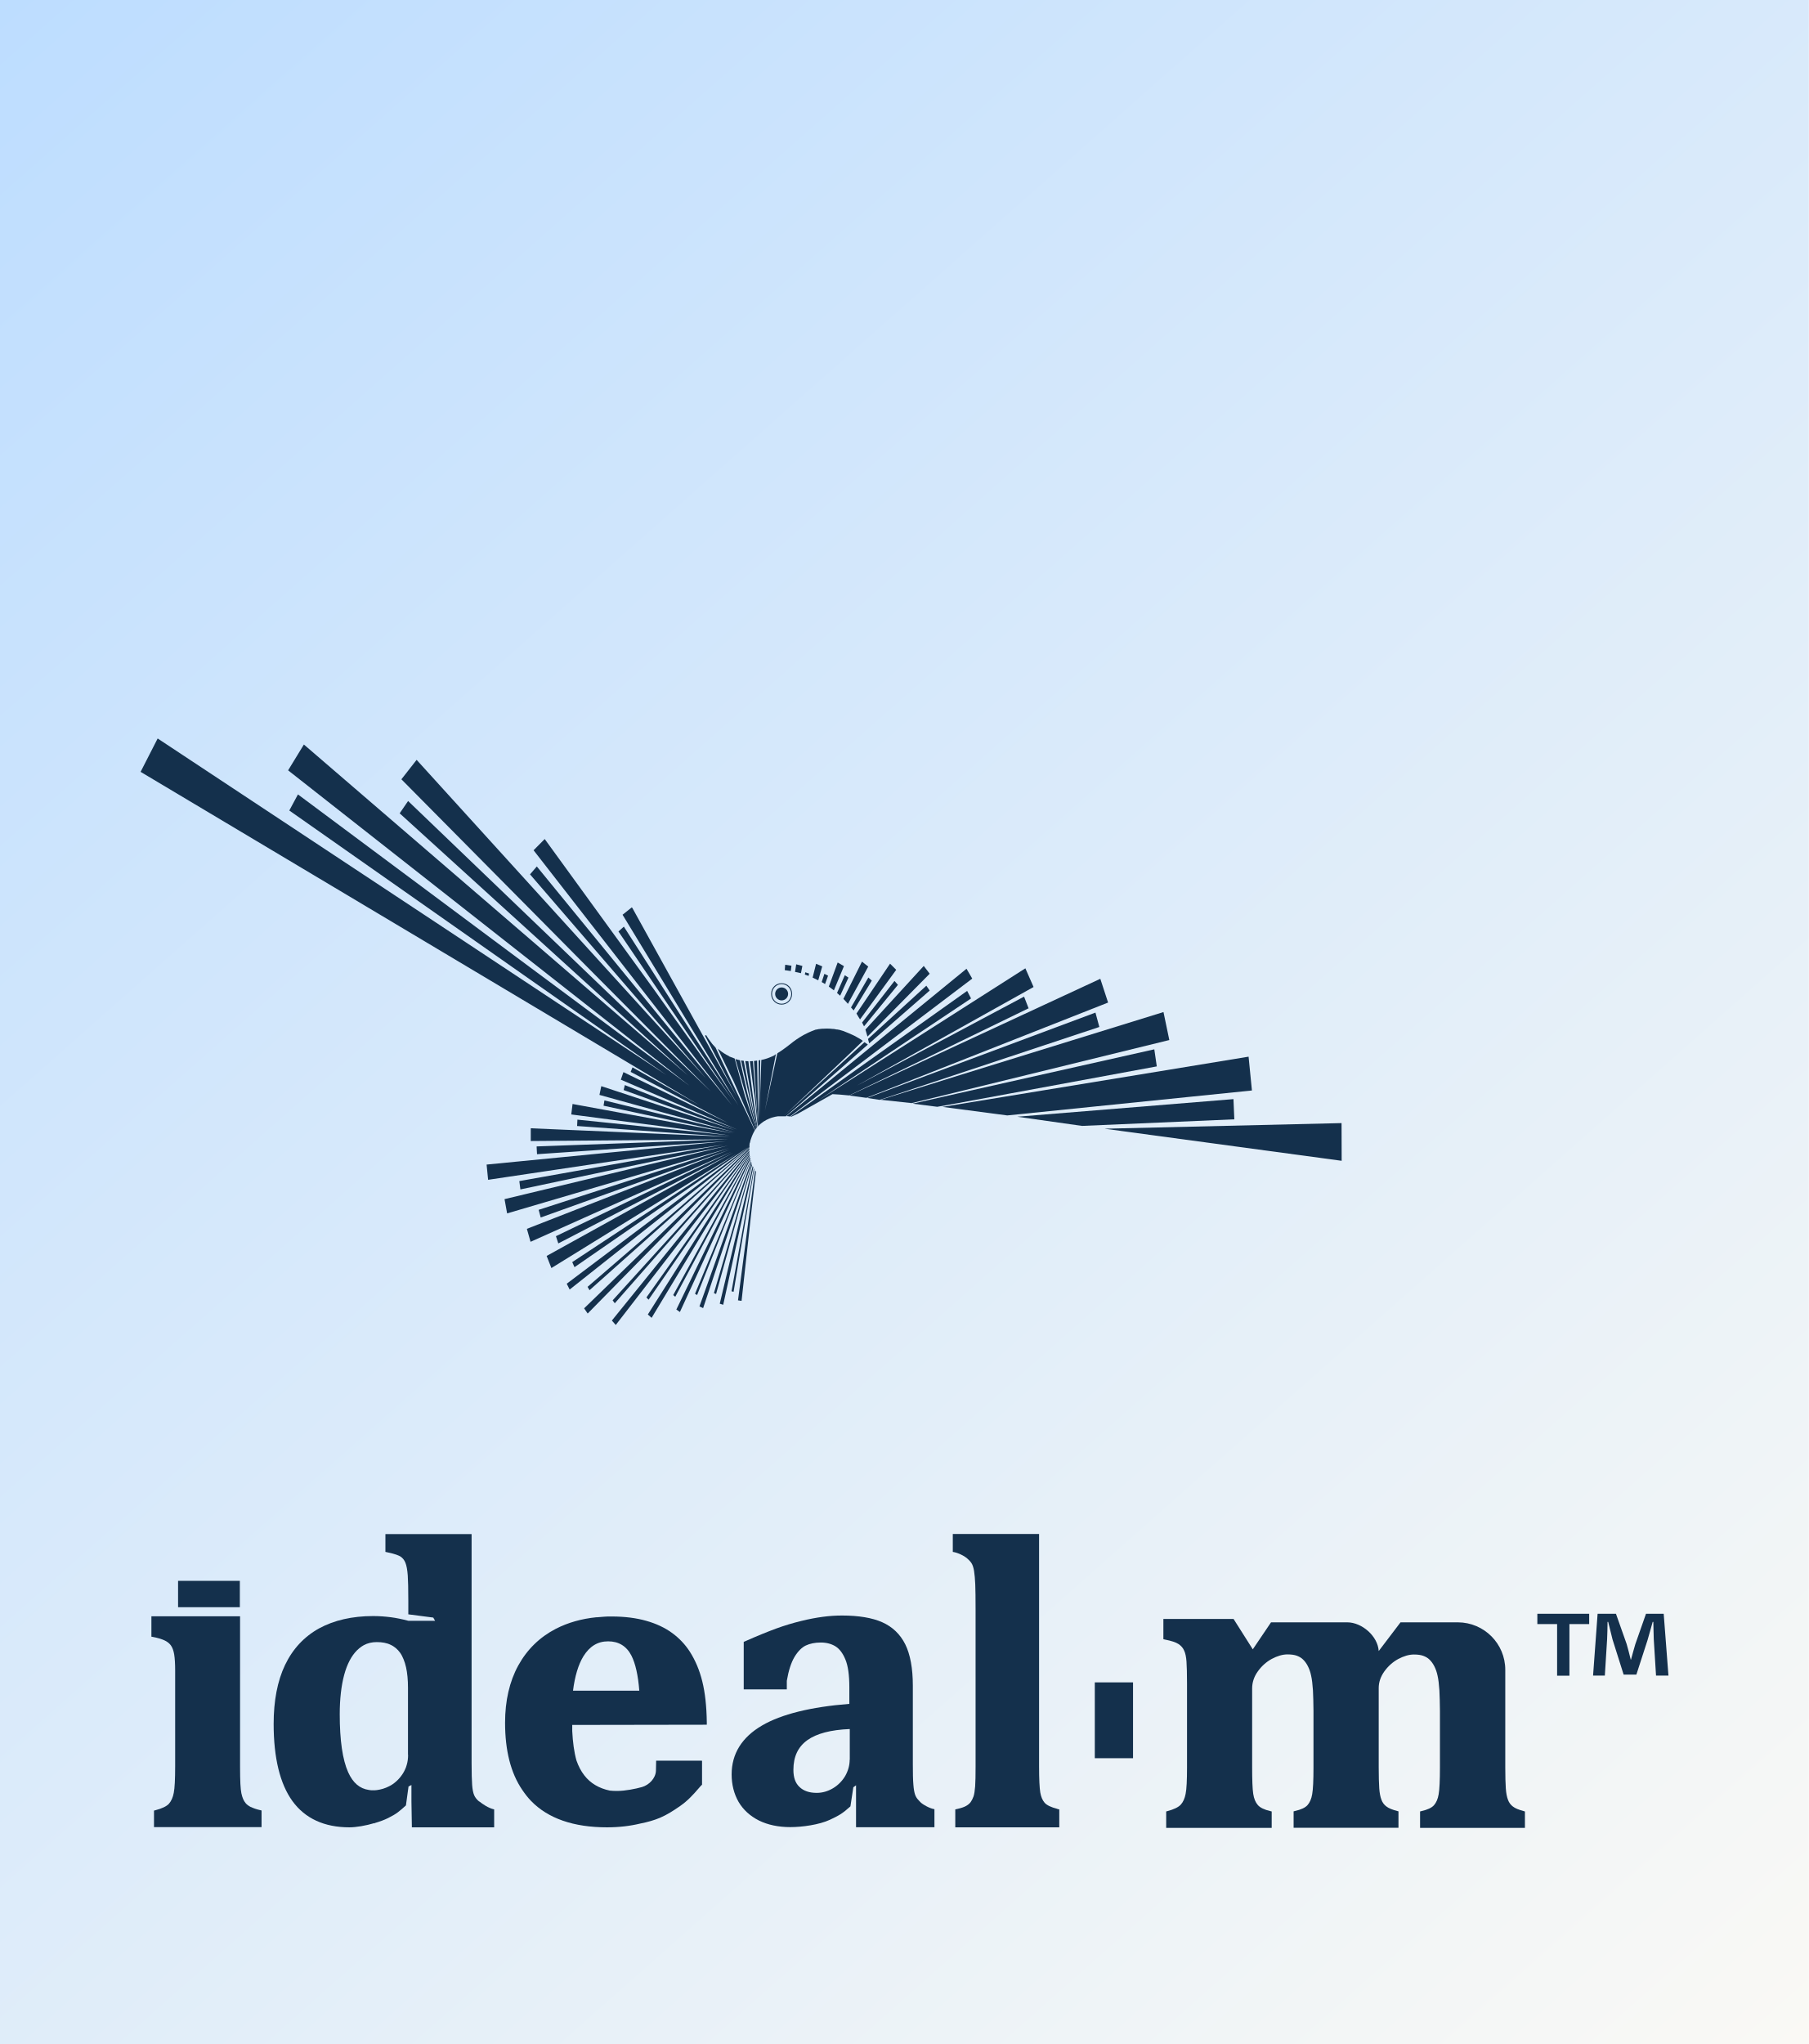
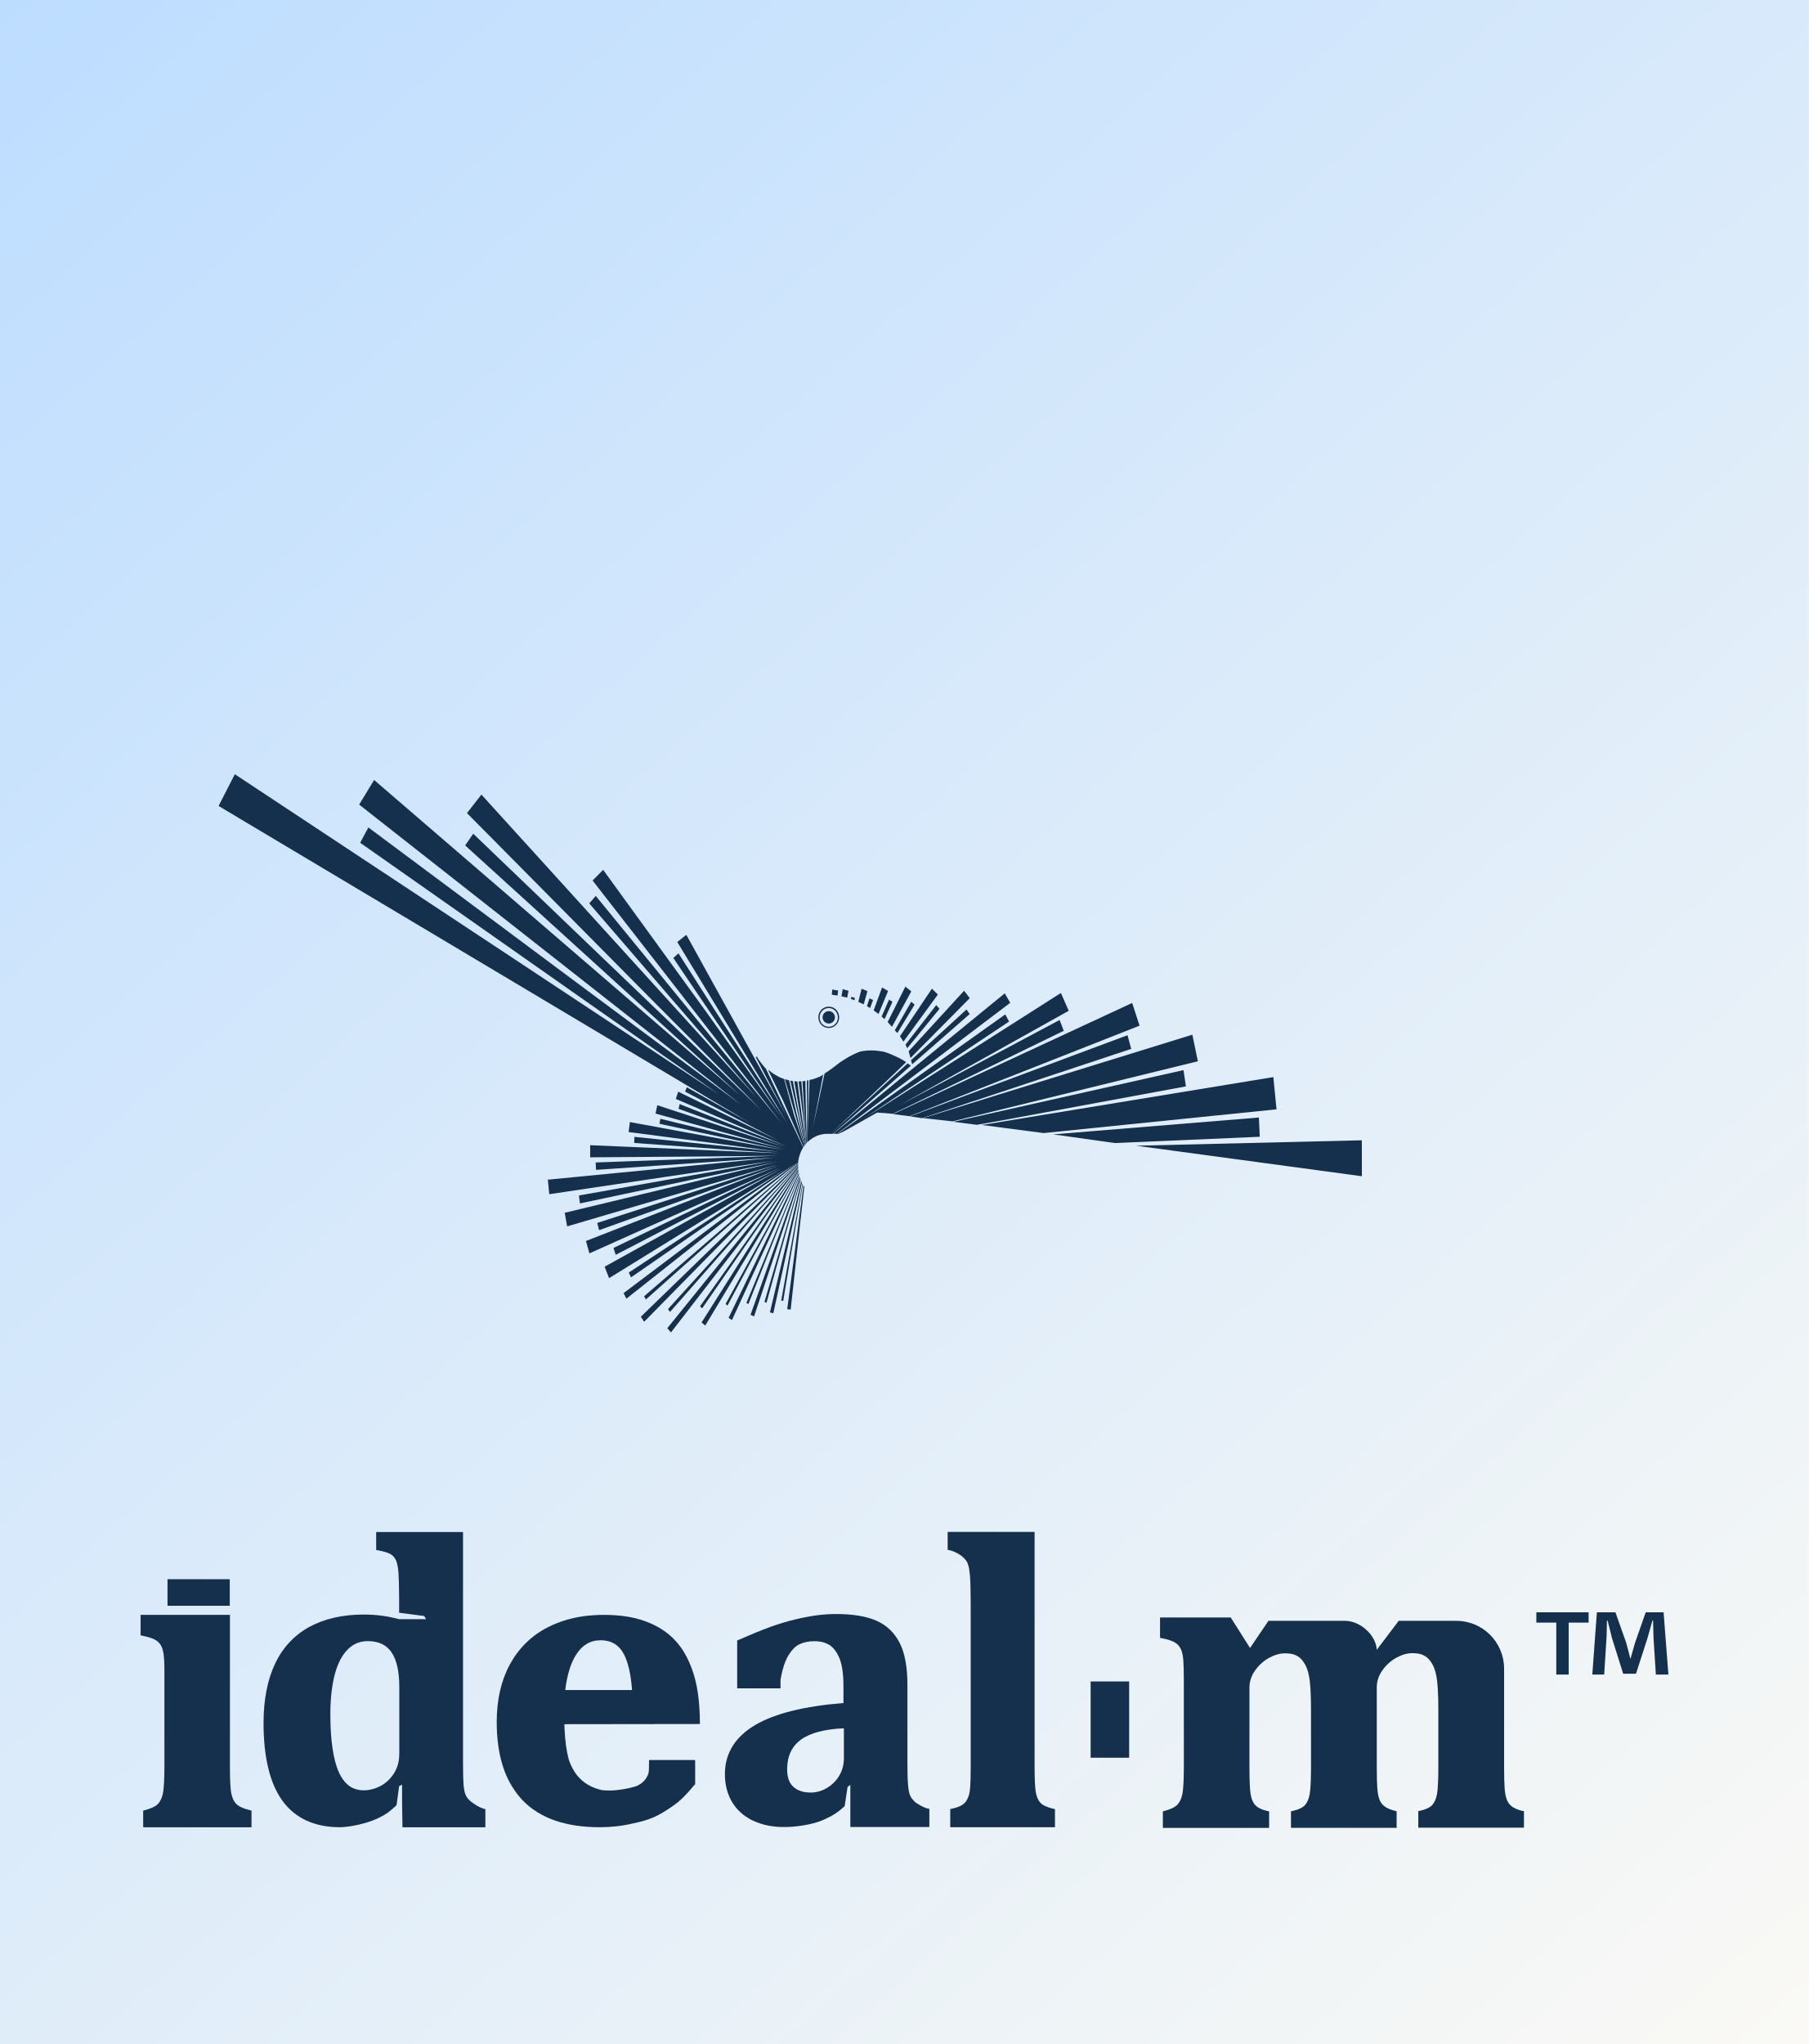
<svg xmlns="http://www.w3.org/2000/svg" id="Layer_2" data-name="Layer 2" viewBox="-13.02 -60 167.5 189.24">
  <defs>
    <linearGradient id="placa" gradientUnits="userSpaceOnUse" x1="-13.02" y1="-60" x2="154.48" y2="129.24">
      <stop offset="0" stop-color="#BDDDFF" />
      <stop offset="1" stop-color="#FAF9F5" />
    </linearGradient>
  </defs>
  <g id="Layer_1-2" data-name="Layer 1">
    <rect x="-13.02" y="-60" width="167.5" height="189.24" fill="url(#placa)" />
-     <g id="monograma-200" transform="translate(0 8.37)">
+     <g id="monograma-213" transform="translate(0 11.68) scale(0.79615)">
      <g>
-         <rect x="88.36" y="87.39" width="3.54" height="7.02" fill="#14304c" />
-         <g>
-           <rect x="3.47" y="77.99" width="5.72" height="2.44" fill="#14304c" />
-           <path d="M10.22,98.94c-.21-.11-.36-.22-.47-.34-.11-.13-.2-.27-.26-.42s-.12-.33-.16-.53c-.04-.2-.07-.49-.09-.87-.02-.39-.03-.94-.03-1.64v-13.87H1v1.89l.12.02c.44.08.79.19,1.07.31.25.11.46.27.61.47.15.21.25.49.31.84.06.37.09.87.09,1.48v8.87c0,1.19-.04,2.03-.13,2.47-.08.43-.23.76-.45,1.01-.22.24-.65.44-1.26.6l-.12.03v1.53h9.96v-1.54l-.12-.03c-.35-.08-.64-.18-.86-.29Z" fill="#14304c" />
-           <path d="M84.89,99.1c-.59-.15-.98-.34-1.18-.57-.2-.23-.33-.55-.4-.95-.07-.43-.11-1.24-.11-2.4v-21.53h-7.99v1.66c.49.07,1.05.37,1.28.56.18.15.34.31.45.48.11.17.19.42.24.73.05.33.09.74.11,1.24.02.5.03,1.28.03,2.35v14.53c0,.78-.01,1.39-.04,1.82-.03.4-.08.72-.15.93-.08.22-.17.39-.27.53-.1.13-.24.25-.42.35-.19.11-.47.2-.82.28l-.18.04v1.66h9.63v-1.66l-.18-.04Z" fill="#14304c" />
-           <path d="M72.34,98.59c-.14-.1-.25-.25-.36-.36-.1-.11-.19-.25-.26-.44-.07-.2-.13-.51-.16-.93-.04-.44-.05-1.07-.05-1.88v-7.28c0-1.61-.24-2.9-.7-3.83-.47-.94-1.19-1.63-2.14-2.05-.93-.41-2.18-.62-3.71-.62-.59,0-1.19.04-1.79.12-.59.08-1.26.2-2.02.39-.74.18-1.51.41-2.28.69-.76.28-1.73.67-2.88,1.18l-.14.06v4.4h3.99v-.8c.16-.94.4-1.69.72-2.22.31-.51.66-.86,1.03-1.04.38-.18.85-.28,1.39-.28s.98.12,1.36.35c.37.23.68.63.92,1.21.25.59.37,1.46.37,2.58v1.54c-3.57.28-6.3.96-8.08,2-1.87,1.09-2.82,2.62-2.82,4.53,0,.95.22,1.8.64,2.54.43.73,1.06,1.31,1.89,1.73h0s0,0,0,0c.82.4,1.79.61,2.9.61s2.68-.22,3.67-.68c.81-.38,1.16-.57,1.9-1.24l.27-1.77.25-.18v3.88h7.26v-1.67c-.46-.07-1.02-.42-1.19-.55ZM65.66,94.55c0,.52-.14,1.02-.41,1.5-.28.47-.66.86-1.13,1.14-.47.28-.98.43-1.51.43-.68,0-1.22-.18-1.6-.55-.38-.36-.56-.87-.56-1.58,0-1.22.42-2.12,1.29-2.75h0c.85-.61,2.17-.96,3.93-1.03v2.85Z" fill="#14304c" />
-           <path d="M39.97,91.33l12.46-.02v-.24c-.02-1.47-.16-2.75-.42-3.78-.25-1.02-.64-1.94-1.15-2.74-.43-.67-.99-1.26-1.65-1.74-.66-.48-1.46-.86-2.39-1.12h0s0,0,0,0c-.91-.26-1.99-.4-3.19-.4h0s-.06,0-.09,0c-.21,0-.42,0-.63.02-.21.01-.41.03-.61.05-.03,0-.06,0-.09,0-1.39.14-2.65.5-3.76,1.07-1.49.77-2.66,1.91-3.48,3.4-.81,1.48-1.22,3.26-1.22,5.3,0,2.58.53,4.66,1.59,6.21.25.37.52.72.82,1.03,1.57,1.62,3.94,2.44,7.03,2.44,1.1,0,2.13-.12,3.08-.35.67-.13,1.3-.31,1.84-.54.63-.27,1.23-.65,1.86-1.09.67-.47,1.17-1,1.75-1.68.04-.05.08-.1.13-.15l.07-.07.07-.07v-2.2l-.03-.02h-4.22l-.02.94c-.03.69-.63,1.31-1.29,1.5-.59.17-1.57.36-2.25.36-.27,0-.51,0-.73-.03-1-.21-1.8-.68-2.36-1.41-.3-.38-.54-.84-.73-1.38-.22-.78-.34-1.72-.39-2.72M40.04,88.17c.17-1.34.49-2.42.96-3.19.58-.93,1.32-1.39,2.29-1.39s1.7.43,2.16,1.32c.38.75.62,1.84.73,3.25h-6.14Z" fill="#14304c" />
-           <path d="M31.35,98.42c-.2-.16-.37-.37-.46-.58-.1-.23-.16-.56-.19-.96-.03-.42-.05-1.11-.05-2.05v-21.17h-7.98v1.65l.19.04c.73.15,1.06.3,1.21.39.2.14.35.32.45.57.11.27.18.66.22,1.19.03.47.05,1.25.05,2.31h0v1.28l2.31.3.17.3h-2.47c-.61-.16-1.15-.27-1.62-.33-.54-.07-1.09-.11-1.65-.11-1.94,0-3.62.39-5,1.14-1.39.77-2.45,1.91-3.16,3.4-.7,1.47-1.05,3.31-1.05,5.44,0,3.16.59,5.56,1.74,7.15,1.17,1.61,2.95,2.43,5.28,2.43.61,0,1.51-.15,2.34-.4h-.01s-.03.05-.04.07c.01-.01.02-.02.04-.04l.03-.03c.44-.13.86-.28,1.22-.46.79-.39,1.05-.63,1.65-1.17l.24-1.75.27-.14v1.52s0,0,0,0l.04,2.4h7.62v-1.66c-.55-.12-1.12-.53-1.35-.72ZM24.77,94.1c0,.33-.04.65-.13.94-.04.15-.09.29-.16.43-.03.07-.07.14-.1.2-.04.07-.08.13-.12.2-.17.26-.36.48-.57.67-.21.19-.43.35-.68.47-.37.19-.75.3-1.12.35-.12.02-.25.02-.37.02h0c-.13,0-.26,0-.38-.03-.85-.12-1.48-.66-1.92-1.64-.52-1.16-.78-2.97-.78-5.37h0c0-1.4.14-2.63.41-3.64.27-1,.67-1.76,1.19-2.28.06-.06.13-.12.2-.18.13-.11.27-.21.42-.29.36-.2.77-.29,1.21-.29.25,0,.48.02.69.06.21.04.41.1.59.19.18.08.34.19.49.31.15.13.28.27.4.44.12.17.22.37.31.59.09.22.17.47.23.74.12.54.18,1.17.18,1.9v6.2Z" fill="#14304c" />
-         </g>
-         <path d="M128.09,99.31c-.46-.12-.81-.26-1.02-.43-.21-.16-.36-.37-.45-.62-.1-.26-.17-.62-.2-1.05-.03-.45-.05-1.1-.05-1.95v-9.03c0-2.43-1.96-4.39-4.39-4.4h-5.31s-2.02,2.66-2.02,2.66c-.08-1.38-1.55-2.66-2.92-2.66h-7.05s-1.69,2.5-1.69,2.5l-1.78-2.81h-6.5v1.87l.12.03c.61.12,1.04.26,1.28.42.23.15.41.35.52.6.12.25.19.6.22,1.02.03.44.05,1.13.05,2.06v7.75c0,1.18-.04,2.01-.13,2.44-.08.42-.23.76-.45,1-.22.24-.64.44-1.24.6l-.11.03v1.52h9.77v-1.52l-.12-.03c-.56-.13-.95-.32-1.16-.56-.22-.25-.36-.59-.43-1.04-.07-.46-.1-1.29-.1-2.46v-7.3c0-.55.17-1.08.52-1.57.35-.49.78-.88,1.29-1.16.51-.27,1-.42,1.46-.42.35,0,.64.04.86.12.22.08.42.19.58.35.16.15.31.35.44.6.13.25.24.55.31.89.08.34.13.8.17,1.36.03.52.04,1.17.05,1.9,0,.07,0,.13,0,.2v5.05c0,1.19-.04,2.03-.12,2.47-.07.43-.22.77-.43,1.01-.21.24-.6.42-1.17.55l-.12.03v1.52h9.71v-1.52l-.11-.03c-.46-.12-.81-.26-1.02-.43-.21-.16-.36-.37-.45-.62-.1-.26-.17-.62-.2-1.05-.03-.45-.05-1.1-.05-1.95v-7.34c0-.54.18-1.05.51-1.52.35-.49.78-.88,1.29-1.16.51-.27,1-.42,1.46-.42.35,0,.64.04.86.12.22.08.42.19.58.35.16.15.31.35.44.6.13.25.24.55.31.89.08.34.13.8.17,1.36.03.52.04,1.17.05,1.9,0,.07,0,.13,0,.2v5.05c0,1.19-.04,2.03-.12,2.47-.07.43-.22.77-.43,1.01-.21.24-.6.42-1.17.55l-.12.03v1.52h9.71v-1.52l-.11-.03Z" fill="#14304c" />
+         <path d="M81.06,25.74l.07-.59-.69-.11-.04.6c.22.03.44.06.66.1h0Z" fill="#14304c" />
+         <polygon points="82.34 25.18 81.66 25 81.52 25.83 82.18 25.98 82.34 25.18" fill="#14304c" />
+         <polygon points="84.54 25.23 83.86 24.94 83.48 26.47 84.1 26.77 84.54 25.23" fill="#14304c" />
+         <path d="M85.83,27.88l1.11-2.67-.7-.41-.98,2.67c.19.13.39.27.57.41h0Z" fill="#14304c" />
+         <path d="M87.39,29.38h0s2.25-4.13,2.25-4.13l-.69-.55-2.06,4.12c.17.18.34.36.5.55Z" fill="#14304c" />
+         <path d="M88.48,30.71c.08.13.16.24.24.39h0s4.01-5.48,4.01-5.48l-.69-.68-3.72,5.53c.06.09.11.17.16.25Z" fill="#14304c" />
+         <polygon points="89.55 33 96.44 26.04 95.78 25.18 89.33 32.22 89.55 33" fill="#14304c" />
+         <polygon points="131.75 35.22 104.64 39.67 97.85 40.79 105.02 41.73 132.12 38.97 131.75 35.22" fill="#14304c" />
+         <polygon points="83.08 26.01 82.66 25.89 82.61 26.13 83.03 26.28 83.08 26.01" fill="#14304c" />
+         <path d="M84.85,27.19h0s.34-.93.34-.93l-.41-.2-.3.91c.11.06.23.13.36.22Z" fill="#14304c" />
+         <path d="M86.53,28.47h0s.92-2,.92-2l-.4-.26-.86,1.97c.12.1.23.2.33.29Z" fill="#14304c" />
+         <path d="M87.72,29.77s.06.06.11.12l.02.02c.07.07.14.15.17.19h0s2-3.3,2-3.3l-.38-.35-1.92,3.33Z" fill="#14304c" />
+         <polygon points="88.96 31.45 89.17 31.86 92.92 27.28 92.54 26.85 88.96 31.45" fill="#14304c" />
+         <path d="M89.61,33.27c.02.08.04.15.06.22.02.08.04.17.07.25h0s6.69-5.85,6.69-5.85l-.37-.53-6.47,5.91Z" fill="#14304c" />
+         <path d="M101.14,26.57l-.63-1.09-11.51,9.41-8.41,6.9c.13,0,.25.02.38.05h0s8.4-6.34,8.4-6.34l11.78-8.92Z" fill="#14304c" />
+         <path d="M77.1,43.36s.06-.1.1-.14l-1.24-3.73h.01s-.01-.03-.01-.03l-1.11-4.02c-.16-.05-.31-.11-.5-.19l-.12-.05v-.02c-.4-.19-.76-.42-1.07-.69-.03-.02-.06-.04-.09-.06h-.01s-.06-.05-.09-.07h0s1.77,3.64,1.77,3.64l2.36,5.36Z" fill="#14304c" />
+         <path d="M107.38,29.85l-.49-1.27-18.5,9.85,19.56-10.92-.91-2.07-14.76,9.4-8.22,5.24,5.24-3.51,11.71-7.81-.44-.83-11.52,8.19-8.03,5.72s.03,0,.04,0c.02,0,.04,0,.06,0h0s.75-.35.75-.35l3.79-2.14.8.05,1.04.09,4.96-2.4,14.93-7.26Z" fill="#14304c" />
+         <path d="M69.6,51.18l-11.04,9.53.21.37,17.71-15.78s0-.02,0-.03c0,0,0-.02,0-.03v-.02l-6.88,5.95Z" fill="#14304c" />
+         <path d="M76.48,45.47h0s0-.09,0-.13h0s-6.94,6.73-6.94,6.73l-11.36,11.02.39.58,11.14-11.33,6.76-6.86Z" fill="#14304c" />
+         <polygon points="116.19 29.24 115.33 26.6 96.39 35.39 87.55 39.51 87.55 39.51 87.53 39.53 89.44 39.77 96.87 36.85 116.19 29.24" fill="#14304c" />
+         <polygon points="122.97 33.38 122.33 30.29 99.91 37.22 91.01 39.99 94.44 40.37 100.28 38.94 122.97 33.38" fill="#14304c" />
+         <polygon points="121.58 36.3 121.3 34.41 99.41 39.32 94.53 40.42 97.27 40.77 99.56 40.37 121.58 36.3" fill="#14304c" />
+         <path d="M70.79,51.78l-9.45,10.42.24.33,14.9-16.94s0-.03,0-.05c0,0,0-.02,0-.03h0s-5.68,6.27-5.68,6.27Z" fill="#14304c" />
+         <polygon points="114.79 30.35 96.14 37.3 89.51 39.78 89.51 39.78 89.5 39.79 90.9 40 115.22 31.94 114.79 30.35" fill="#14304c" />
+         <path d="M76.49,45.21s0-.04,0-.06c0,0,0-.01,0-.02v-.02s0-.02,0-.02v-.03s0,0,0,0v-.05s.02-.1.02-.15v-.06s.02,0,.02,0c0,0,.02-.09.02-.09,0-.03.01-.06.02-.1v-.04s.02-.05.03-.08l.02-.07s.03-.1.03-.1c.1-.34.25-.65.42-.93l-4.35-9.16c-.1-.1-.21-.22-.31-.35-.02-.03-.05-.06-.07-.09-.28-.34-.52-.69-.66-.96l-.13.07,3.6,6.89-4.56-8.24-7.08-12.81-.07-.04-1.02.81,12.83,21.13-5.13-8-7.56-11.81-.6.54,7.83,11.56,4.76,7.01-8.73-12.26-12.02-16.56-1.23,1.24,21.97,28.22-9.2-11.27-12.4-15.16-.76.87,12.73,14.76,6.74,7.81-13.01-14.3L39.64,2.37l-1.68,2.15,19.76,19.95,14.49,14.6L38.69,6.92l-.94,1.36,31.95,29.04-17.29-14.9L27.16.67l-1.74,2.86,26.02,20.45,18.38,14.44-17.76-13.19L26.49,6.19l-.95,1.78,25.98,18.24,15.79,11.06-24.36-16.12L10.96,0l-1.89,3.69,53.27,31.78,8.57,5.1-7.38-4.17-.2.51,10.77,5.65-11.57-5.64-.28.84,7.84,3.36,5.04,2.16-4.78-1.88-7.65-3.04-.13.55,7.69,2.78,4.61,1.67-5.7-1.89-9.07-2.98-.21.97,15.01,4.15-5.53-1.37-8.92-2.17-.1.58,8.96,1.92,5.38,1.14-6.9-1.26-10.88-2-.15,1.16,10.96,1.43,6.61.88-6.21-.65-10.68-1.1-.03.71,10.69.77,6.27.43-22.08-.94v1.41s13.62-.1,13.62-.1l8.21-.09-7.75.3-13.44.49.04.86,20.93-1.44-9.76.95-16.77,1.63.16,1.69,26.05-3.88-7.78,1.39-14.82,2.64.12.92,14.75-3.12,8.24-1.73-8.81,2.11-15.95,3.83.28,1.58,15.81-4.65,8.75-2.57-7.27,2.36-13.79,4.46.22.84,13.65-4.89,7.28-2.63-7.77,3.04-14.69,5.74.4,1.44,22.25-9.98-6.6,3.17-12.85,6.18.26.8,12.71-6.59,6.67-3.47-20.67,11.44.52,1.33,13.3-8.21,7.24-4.47-6.32,4.16-11.93,7.87.26.56,11.81-8.17,7.47-5.16-7.75,5.82-12.39,9.34.32.65,12.25-9.69,7.69-6.1Z" fill="#14304c" />
+         <path d="M76.48,45.73s0-.06-.01-.1l-5.65,6.97-9.56,11.82.43.49,14.8-19.15v-.04Z" fill="#14304c" />
+         <path d="M76.2,39.08h.01s0,0,0,0l-.78-3.48c-.18-.04-.35-.09-.5-.13h0l1.08,3.69,1.19,4.05s.04-.05.06-.08l-1.05-3.99v-.06Z" fill="#14304c" />
+         <path d="M77.1,47.82l-.57,4.32-1.32,10.06.4.06,1.11-10.09.48-4.21s-.04-.06-.07-.11l-.03-.03Z" fill="#14304c" />
+         <path d="M76.91,47.47l-.02-.04s-.03-.06-.05-.09l-1.17,4.84-2.47,10.39.39.12,2.29-10.47,1.05-4.76Z" fill="#14304c" />
+         <path d="M77.03,47.69s-.01-.02-.02-.03c0-.01-.02-.03-.03-.04l-.76,4.14-1.71,9.44.23.06,1.59-9.48.7-4.09Z" fill="#14304c" />
+         <path d="M77.33,35.66c-.12.02-.23.04-.35.05l.44,7.21s.05-.05.07-.08l-.1-3.18-.07-4.01Z" fill="#14304c" />
+         <path d="M89.58,33.88l-.37-.25-8.87,8.12,7.25-6.86,1.45-1.4c-.06-.04-.1-.08-.15-.11-.11-.08-.24-.15-.39-.24,0,0,0,0-.02,0h0c-.07-.04-.14-.08-.21-.12-.04-.02-.07-.04-.11-.05-.1-.05-.19-.09-.28-.13l-.06-.03h0s0,0,0,0c-.11-.05-.23-.1-.35-.16l-.59-.24h0s-.03-.01-.03-.01c-.09-.03-.18-.06-.29-.09l-.07-.02h0s-.05-.02-.05-.02c-.11-.02-.19-.04-.27-.05h-.08c-.12-.03-.23-.05-.34-.06h-.08c-.19-.03-.39-.04-.6-.04h-.05s-.04,0-.04,0c-.1,0-.21,0-.31.01h-.07s-.02,0-.02,0c-.11,0-.23.02-.36.04h-.08s-.03.01-.03.01c-.12.02-.21.04-.31.05h-.03s-.03.01-.03.01l-.09.03c-.22.08-.45.17-.67.28l-.05.02-.07.04c-.1.05-.21.11-.33.17l-.07.04-.06.03c-.11.06-.21.12-.32.19l-.06.03-.07.05c-.09.06-.19.12-.28.18l-.07.04-.06.04c-.07.05-.14.1-.21.14-.15.12-.3.24-.44.34-.1.08-.21.16-.31.23,0,0-.22.16-.26.19l-.09.07c-.08.06-.16.11-.24.17-.16.11-.3.2-.43.28v.06s-.02,0-.02,0l-1.36,6.3,1.22-6.26c-.06.06-.13.11-.22.17l-.05.03s-.09.05-.16.08c-.06.03-.11.05-.17.07-.06.02-.12.05-.18.07-.06.02-.13.05-.19.07-.06.02-.13.04-.19.06-.04.01-.08.02-.11.03-.11.03-.2.05-.31.07,0,0-.01,0-.02,0l-.22,6.39.1-6.36-.07.02s-.07.02-.11.03l.02,7.2c.16-.16.33-.31.53-.44l.04-.03c.11-.07.22-.14.35-.2l.03-.02c.07-.04.15-.07.21-.09h0s.04-.02.04-.02h.01s.16-.06.16-.06l.07-.02c.07-.02.14-.04.21-.05h.03s.02-.01.02-.01h.02s.04-.01.07-.02l.12-.02c.07-.01.14-.02.21-.03,0,0,.01,0,.02,0h.02s0,0,0,0h.03s.04,0,.06,0h.08s.12,0,.12,0c.06,0,.12,0,.18,0,0,0,.02,0,.03,0,0,0,.02,0,.02,0,0,0,.02,0,.03,0,0,0,.02,0,.03,0,0,0,.01,0,.02,0,0,0,.01,0,.02,0,.06,0,.12,0,.18,0h.05s6.49-5.66,6.49-5.66l2.55-2.25Z" fill="#14304c" />
+         <path d="M76.39,35.73c-.11,0-.21-.01-.33-.02h-.03s1.28,7.36,1.28,7.36c.02-.02.04-.05.06-.07h.01s-.51-3.56-.51-3.56l-.48-3.71Z" fill="#14304c" />
+         <path d="M76.61,35.73h-.08s.54,4.16.54,4.16l.32,3.07s.02-.03.03-.04l-.57-7.21c-.08,0-.16,0-.24.01Z" fill="#14304c" />
+         <path d="M75.86,35.68s-.08-.01-.11-.02h-.02c-.06-.01-.11-.02-.16-.03l.94,4.12.76,3.37s.03-.04.04-.06l-.69-3.35-.76-4.04Z" fill="#14304c" />
+         <path d="M76.53,46.3s0-.03,0-.05c0-.01,0-.02-.01-.04l-3,5.41-5.48,9.98.22.19,5.38-10.09,2.89-5.41Z" fill="#14304c" />
+         <path d="M76.58,46.53h0c0-.05-.02-.09-.03-.14l-2.85,5.86-5.31,10.96.39.27,5.11-11.11,2.69-5.84Z" fill="#14304c" />
+         <path d="M76.78,47.25v-.05s0-.01,0-.01c-.01-.03-.02-.06-.04-.08l-1.36,4.62-2.82,9.64.24.09,2.7-9.69,1.28-4.53Z" fill="#14304c" />
+         <path d="M72.44,51.81l4.04-5.87s0-.03,0-.06c0-.01,0-.03,0-.05l-4.17,5.86-7.24,10.18.24.25,7.13-10.32Z" fill="#14304c" />
+         <path d="M76.51,46.13v-.04s-.01-.06-.02-.09l-4.06,6.39-7.18,11.36.42.37,6.95-11.54,3.9-6.45Z" fill="#14304c" />
+         <path d="M76.63,46.75s0-.03-.01-.04c0-.02,0-.03-.02-.05l-2.09,5.03-4.05,9.79.23.14,3.93-9.88,2.01-4.99Z" fill="#14304c" />
+         <path d="M76.71,47s-.02-.05-.02-.08v-.02s-.03-.05-.03-.05l-1.9,5.33-3.82,10.68.41.19,3.6-10.78,1.77-5.28Z" fill="#14304c" />
+         <polygon points="130.07 39.92 106.14 41.88 113.31 42.89 130.17 42.16 130.07 39.92" fill="#14304c" />
+         <polygon points="142.04 42.57 115.8 43.2 142.05 46.75 142.04 42.57" fill="#14304c" />
+         <path d="M80.04,29.51c.66,0,1.21-.54,1.21-1.24s-.53-1.24-1.21-1.24-1.21.54-1.21,1.24.54,1.24,1.21,1.24ZM80.04,27.19c.58,0,1.06.48,1.06,1.09s-.47,1.09-1.06,1.09-1.06-.48-1.06-1.09.47-1.09,1.06-1.09Z" fill="#14304c" />
+         <circle cx="80.04" cy="28.27" r=".72" fill="#14304c" />
      </g>
      <g>
-         <path d="M60.21,21.53l.06-.49-.58-.09-.04.5c.18.02.37.05.55.08h0Z" fill="#14304c" />
-         <polygon points="61.28 21.06 60.71 20.91 60.6 21.61 61.15 21.73 61.28 21.06" fill="#14304c" />
-         <polygon points="63.12 21.1 62.55 20.86 62.23 22.14 62.75 22.39 63.12 21.1" fill="#14304c" />
-         <path d="M64.2,23.32l.93-2.24-.58-.34-.82,2.23c.16.11.32.23.47.35h0Z" fill="#14304c" />
-         <path d="M65.5,24.57h0s1.88-3.45,1.88-3.45l-.58-.46-1.72,3.45c.14.15.29.3.42.46Z" fill="#14304c" />
-         <path d="M66.42,25.69c.07.1.13.2.2.32h0s3.35-4.59,3.35-4.59l-.57-.57-3.11,4.62c.05.08.09.14.13.21Z" fill="#14304c" />
-         <polygon points="67.31 27.6 73.07 21.78 72.52 21.06 67.12 26.95 67.31 27.6" fill="#14304c" />
-         <polygon points="102.6 29.46 79.93 33.18 74.25 34.11 80.25 34.9 102.91 32.59 102.6 29.46" fill="#14304c" />
-         <polygon points="61.9 21.76 61.55 21.65 61.51 21.86 61.86 21.98 61.9 21.76" fill="#14304c" />
-         <path d="M63.38,22.74h0s.28-.78.28-.78l-.34-.17-.25.76c.09.05.19.11.3.18Z" fill="#14304c" />
-         <path d="M64.78,23.81h0s.77-1.67.77-1.67l-.34-.22-.72,1.64c.1.09.19.17.28.25Z" fill="#14304c" />
-         <path d="M65.78,24.9s.05.05.09.1l.02.02c.05.06.11.13.14.16h0s1.68-2.76,1.68-2.76l-.32-.29-1.61,2.78Z" fill="#14304c" />
-         <polygon points="66.81 26.3 66.99 26.65 70.13 22.81 69.81 22.45 66.81 26.3" fill="#14304c" />
-         <path d="M67.36,27.83c.02.06.04.13.05.19.02.07.04.14.06.21h0s5.6-4.89,5.6-4.89l-.31-.45-5.41,4.94Z" fill="#14304c" />
-         <path d="M77.01,22.23l-.53-.91-9.63,7.87-7.04,5.77c.1,0,.21.02.32.04h0s7.02-5.3,7.02-5.3l9.85-7.46Z" fill="#14304c" />
-         <path d="M56.9,36.26s.05-.08.08-.12l-1.04-3.12h.01s-.01-.02-.01-.02l-.93-3.37c-.13-.05-.26-.1-.42-.16l-.1-.04v-.02c-.33-.16-.63-.35-.9-.58-.03-.02-.05-.03-.07-.05h-.01s-.05-.04-.07-.06h0s1.48,3.04,1.48,3.04l1.97,4.48Z" fill="#14304c" />
-         <path d="M82.22,24.96l-.41-1.06-15.48,8.24,16.36-9.13-.76-1.73-12.34,7.87-6.88,4.39,4.39-2.93,9.8-6.54-.36-.7-9.64,6.85-6.72,4.79s.03,0,.04,0c.02,0,.03,0,.05,0h0s.63-.29.63-.29l3.17-1.79.67.04.87.08,4.15-2.01,12.49-6.07Z" fill="#14304c" />
-         <path d="M50.63,42.8l-9.24,7.97.18.31,14.81-13.2s0-.02,0-.03c0,0,0-.01,0-.02h0s-5.75,4.96-5.75,4.96Z" fill="#14304c" />
-         <path d="M56.37,38.03h0s0-.07,0-.11h0s-5.8,5.63-5.8,5.63l-9.5,9.21.33.48,9.32-9.48,5.66-5.74Z" fill="#14304c" />
-         <polygon points="89.59 24.45 88.87 22.25 73.03 29.6 65.63 33.05 65.64 33.05 65.62 33.06 67.21 33.27 73.43 30.82 89.59 24.45" fill="#14304c" />
-         <polygon points="95.26 27.92 94.72 25.33 75.98 31.13 68.53 33.45 71.4 33.76 76.28 32.57 95.26 27.92" fill="#14304c" />
-         <polygon points="94.1 30.36 93.87 28.78 75.56 32.89 71.48 33.81 73.77 34.1 75.68 33.76 94.1 30.36" fill="#14304c" />
-         <path d="M51.62,43.3l-7.91,8.72.2.27,12.46-14.17s0-.03,0-.04c0,0,0-.02,0-.03h0s-4.75,5.24-4.75,5.24Z" fill="#14304c" />
-         <polygon points="88.42 25.38 72.82 31.2 67.28 33.28 67.28 33.28 67.26 33.28 68.44 33.46 88.78 26.71 88.42 25.38" fill="#14304c" />
-         <path d="M56.38,37.81s0-.04,0-.05c0,0,0-.01,0-.02v-.02s0-.02,0-.02v-.03s0,0,0,0v-.04s.01-.08.02-.13v-.05s.02,0,.02,0c0,0,.02-.08.02-.08,0-.03.01-.05.02-.08v-.03s.02-.04.02-.06l.02-.06s.03-.09.03-.09c.09-.28.21-.54.35-.77l-3.64-7.66c-.08-.08-.17-.18-.26-.29-.02-.02-.04-.05-.06-.07-.23-.29-.43-.58-.55-.8l-.11.06,3.01,5.76-3.82-6.89-5.92-10.71-.05-.04-.85.68,10.73,17.67-4.29-6.69-6.32-9.88-.5.45,6.55,9.67,3.99,5.87-7.31-10.25-10.06-13.85-1.03,1.04,18.37,23.6-7.7-9.42-10.37-12.68-.63.73,10.65,12.35,5.64,6.53-10.88-11.96L25.56,1.98l-1.41,1.8,16.53,16.69,12.12,12.21L24.77,5.79l-.78,1.14,26.72,24.29-14.46-12.47L15.12.56l-1.46,2.39,21.77,17.11,15.38,12.08-14.85-11.03L14.57,5.18l-.8,1.49,21.73,15.25,13.2,9.25-20.37-13.48L1.58,0,0,3.09l44.56,26.58,7.16,4.27-6.17-3.49-.17.42,9.01,4.73-9.68-4.71-.24.7,6.55,2.81,4.22,1.81-4-1.58-6.4-2.54-.11.46,6.43,2.32,3.85,1.4-4.77-1.58-7.58-2.5-.17.81,12.55,3.47-4.63-1.14-7.46-1.82-.08.49,7.5,1.61,4.5.95-5.77-1.05-9.1-1.67-.12.97,9.17,1.2,5.53.74-5.2-.54-8.93-.92-.03.59,8.94.64,5.24.36-18.47-.79v1.18s11.39-.09,11.39-.09l6.87-.07-6.48.25-11.24.41.04.72,17.51-1.2-8.16.79-14.02,1.37.14,1.41,21.79-3.25-6.5,1.16-12.4,2.21.1.77,12.34-2.61,6.9-1.45-7.37,1.76-13.34,3.2.24,1.32,13.22-3.89,7.32-2.15-6.08,1.98-11.54,3.73.19.71,11.42-4.09,6.09-2.2-6.5,2.54-12.29,4.8.34,1.2,18.61-8.34-5.52,2.65-10.74,5.17.22.67,10.63-5.51,5.58-2.9-17.29,9.57.44,1.12,11.13-6.87,6.06-3.74-5.28,3.48-9.98,6.58.21.47,9.88-6.83,6.25-4.32-6.48,4.87-10.37,7.81.27.54,10.24-8.11,6.43-5.1Z" fill="#14304c" />
-         <path d="M56.37,38.25s0-.05,0-.08l-4.73,5.83-8,9.89.36.41,12.38-16.01v-.03Z" fill="#14304c" />
-         <path d="M56.14,32.69h.01s0,0,0,0h0s-.65-2.9-.65-2.9c-.15-.03-.29-.07-.42-.11h0l.9,3.08,1,3.39s.03-.04.05-.07l-.87-3.34v-.05Z" fill="#14304c" />
-         <path d="M56.9,39.99l-.48,3.61-1.1,8.42.33.05.93-8.44.4-3.52s-.04-.05-.06-.09l-.02-.02Z" fill="#14304c" />
-         <path d="M56.74,39.7l-.02-.04s-.02-.05-.04-.07l-.98,4.05-2.07,8.69.32.1,1.92-8.76.87-3.98Z" fill="#14304c" />
-         <path d="M56.83,39.88s-.01-.02-.02-.03c0-.01-.01-.02-.03-.03l-.63,3.46-1.43,7.9.19.05,1.33-7.93.58-3.42Z" fill="#14304c" />
-         <path d="M57.09,29.82c-.1.02-.19.03-.29.04l.37,6.03s.04-.04.06-.06l-.08-2.66-.06-3.35Z" fill="#14304c" />
-         <path d="M67.34,28.33l-.31-.21-7.42,6.79,6.06-5.74,1.21-1.17s-.09-.07-.13-.1c-.09-.06-.2-.13-.33-.2,0,0,0,0-.01,0h0c-.06-.04-.12-.07-.17-.1-.03-.02-.06-.03-.09-.05-.08-.04-.16-.08-.23-.11l-.05-.02h0s0,0,0,0c-.1-.04-.19-.09-.29-.13l-.49-.2h0s-.03-.01-.03-.01c-.07-.02-.15-.05-.24-.07l-.06-.02h0s-.04-.01-.04-.01c-.09-.02-.16-.03-.22-.04h-.07c-.1-.03-.19-.04-.28-.05h-.07c-.16-.02-.33-.03-.5-.03h-.04s-.04,0-.04,0c-.09,0-.17,0-.26.01h-.06s-.02,0-.02,0c-.09,0-.19.02-.3.03h-.06s-.02.01-.02.01c-.1.02-.18.03-.26.05h-.03s-.02.01-.02.01l-.07.03c-.19.07-.37.14-.56.23l-.04.02-.06.03c-.08.04-.18.09-.28.14l-.06.03-.05.03c-.09.05-.18.1-.27.16l-.05.03-.06.04c-.08.05-.16.1-.23.15l-.06.04-.05.04c-.06.04-.12.08-.17.12-.13.1-.25.2-.37.29-.09.07-.17.13-.26.2,0,0-.18.14-.22.16l-.08.06c-.07.05-.13.1-.2.14-.13.09-.25.17-.36.23v.05s-.02,0-.02,0l-1.14,5.27,1.02-5.24c-.05.05-.11.09-.19.14l-.04.02s-.08.04-.13.06c-.05.02-.09.04-.14.06-.05.02-.1.04-.15.06-.05.02-.11.04-.16.06-.05.02-.11.03-.16.05-.03,0-.06.02-.1.03-.09.02-.17.04-.26.06,0,0-.01,0-.02,0l-.18,5.34.08-5.32h-.06s-.06.03-.09.04v6.02c.14-.13.29-.26.45-.37l.04-.02c.09-.06.19-.12.29-.17h.03c.06-.04.13-.07.18-.09h0s.03-.01.03-.01h0s.13-.05.13-.05l.06-.02c.06-.02.12-.03.17-.05h.03s.01-.01.01-.01h.02s.04-.01.06-.02l.1-.02c.06,0,.12-.02.18-.03,0,0,.01,0,.02,0h.01s0,0,0,0h.02s.03,0,.05,0h.07s.1,0,.1,0c.05,0,.1,0,.15,0,0,0,.02,0,.03,0,0,0,.01,0,.02,0,0,0,.01,0,.02,0,0,0,.02,0,.02,0,0,0,.01,0,.02,0,0,0,.01,0,.02,0,.05,0,.1,0,.15,0h.04s5.43-4.73,5.43-4.73l2.13-1.88Z" fill="#14304c" />
-         <path d="M56.3,29.88c-.09,0-.18,0-.28-.01h-.03s1.07,6.15,1.07,6.15c.02-.02.03-.04.05-.06h0s-.43-2.98-.43-2.98l-.4-3.1Z" fill="#14304c" />
-         <path d="M56.48,29.88h-.06s.46,3.48.46,3.48l.27,2.57s.02-.02.03-.03l-.48-6.03c-.07,0-.14,0-.2.01Z" fill="#14304c" />
-         <path d="M55.85,29.84s-.06,0-.09-.01h-.02s-.09-.02-.14-.02l.79,3.44.63,2.82s.02-.03.04-.05l-.58-2.8-.63-3.38Z" fill="#14304c" />
-         <path d="M56.42,38.72s0-.03,0-.04c0-.01,0-.02-.01-.03l-2.51,4.53-4.58,8.35.19.16,4.5-8.44,2.42-4.52Z" fill="#14304c" />
-         <path d="M56.46,38.92h0s-.02-.08-.03-.12l-2.38,4.9-4.44,9.17.33.23,4.28-9.3,2.25-4.89Z" fill="#14304c" />
-         <path d="M56.62,39.52v-.04s0,0,0,0c0-.02-.02-.05-.03-.07l-1.14,3.87-2.36,8.07.2.08,2.25-8.1,1.07-3.78Z" fill="#14304c" />
-         <path d="M53,43.33l3.38-4.91s0-.03,0-.05c0-.01,0-.02,0-.04l-3.49,4.9-6.05,8.52.2.21,5.96-8.63Z" fill="#14304c" />
-         <path d="M56.4,38.58v-.03s-.01-.05-.02-.07l-3.4,5.35-6.01,9.5.35.31,5.82-9.65,3.26-5.4Z" fill="#14304c" />
-         <path d="M56.5,39.1s0-.02,0-.03c0-.01,0-.03-.02-.04l-1.75,4.2-3.39,8.18.19.12,3.29-8.26,1.68-4.17Z" fill="#14304c" />
-         <path d="M56.57,39.31s-.01-.04-.02-.06v-.02s-.02-.04-.02-.04l-1.59,4.46-3.19,8.93.34.16,3.01-9.01,1.48-4.41Z" fill="#14304c" />
-         <polygon points="101.2 33.39 81.18 35.02 87.18 35.87 101.28 35.26 101.2 33.39" fill="#14304c" />
-         <polygon points="111.21 35.61 89.26 36.13 111.22 39.1 111.21 35.61" fill="#14304c" />
-         <path d="M59.36,24.64c.53,0,.97-.43.97-.99s-.42-.99-.97-.99-.97.43-.97.99.43.99.97.99ZM59.36,22.74c.49,0,.89.41.89.91s-.39.91-.89.91-.89-.41-.89-.91.39-.91.89-.91Z" fill="#14304c" />
-         <path d="M59.36,24.25c.33,0,.6-.27.6-.6s-.27-.6-.6-.6-.6.27-.6.6.27.6.6.6Z" fill="#14304c" />
+         <g>
+           <rect x="110.5" y="105.5" width="4.48" height="8.87" fill="#14304c" />
+           <g>
+             <rect x="3.13" y="93.61" width="7.24" height="3.09" fill="#14304c" />
+             <path d="M11.66,120.11c-.26-.13-.46-.28-.59-.43-.14-.16-.25-.34-.33-.53s-.15-.42-.2-.67c-.05-.25-.08-.62-.11-1.1-.03-.49-.04-1.19-.04-2.08v-17.54H0v2.38l.15.03c.55.11,1.01.24,1.35.39.32.14.58.34.77.6.19.26.32.62.39,1.07.07.47.11,1.1.11,1.87v11.21c0,1.51-.06,2.56-.16,3.13-.1.54-.29.97-.57,1.28-.28.31-.82.56-1.59.76l-.15.04v1.94h12.6v-1.95l-.15-.03c-.45-.11-.81-.23-1.08-.37Z" fill="#14304c" />
+             <path d="M106.12,120.3c-.74-.19-1.24-.43-1.49-.72-.25-.29-.42-.69-.51-1.2-.09-.54-.14-1.56-.14-3.04v-27.23h-10.11v2.09c.62.08,1.32.46,1.62.71.22.18.43.39.57.6.14.22.25.53.31.92.07.42.12.94.14,1.56.02.63.04,1.62.04,2.97v18.38c0,.99-.02,1.76-.05,2.3-.03.51-.1.91-.19,1.18-.1.27-.21.5-.34.67-.12.16-.3.31-.53.44-.24.13-.59.26-1.04.36l-.23.05v2.11h12.18v-2.1l-.22-.06Z" fill="#14304c" />
+             <path d="M90.24,119.66c-.17-.12-.32-.31-.45-.45-.13-.13-.24-.32-.33-.56-.09-.25-.16-.64-.2-1.18-.05-.56-.07-1.35-.07-2.38v-9.21c0-2.04-.3-3.67-.89-4.84-.6-1.19-1.51-2.07-2.71-2.6-1.17-.52-2.75-.78-4.69-.78-.75,0-1.51.05-2.26.15-.74.1-1.6.26-2.55.49-.93.22-1.91.52-2.88.87-.96.35-2.18.85-3.64,1.49l-.18.08v5.56h5.04v-1.01c.21-1.2.51-2.14.91-2.81.4-.65.83-1.09,1.3-1.31.49-.23,1.08-.35,1.76-.35s1.24.15,1.72.44c.46.29.85.8,1.16,1.53.31.75.47,1.85.47,3.27v1.95c-4.52.36-7.96,1.21-10.22,2.53-2.36,1.38-3.57,3.31-3.57,5.73,0,1.2.27,2.28.81,3.21.54.93,1.35,1.66,2.39,2.18h.01s.01,0,.01,0c1.04.51,2.26.77,3.66.77s3.38-.28,4.64-.86c1.02-.48,1.47-.72,2.41-1.57l.34-2.24.32-.23v4.9h9.19v-2.11c-.58-.08-1.29-.53-1.5-.69ZM81.79,114.55c0,.66-.18,1.3-.52,1.89-.35.59-.83,1.08-1.43,1.44-.6.36-1.24.54-1.91.54-.86,0-1.55-.23-2.03-.69-.48-.45-.7-1.11-.7-2,0-1.54.53-2.68,1.63-3.48h0c1.07-.77,2.75-1.21,4.97-1.3v3.6Z" fill="#14304c" />
+             <path d="M49.29,110.47l15.76-.02v-.31c-.02-1.86-.2-3.48-.53-4.79-.32-1.29-.81-2.46-1.45-3.47-.55-.85-1.25-1.6-2.09-2.2-.84-.6-1.85-1.08-3.02-1.42h0s0,0,0,0c-1.15-.33-2.52-.5-4.04-.5h0s-.07,0-.11,0c-.27,0-.54,0-.8.02-.26.01-.51.03-.77.06-.04,0-.08,0-.12,0-1.75.18-3.35.64-4.76,1.36-1.89.97-3.37,2.42-4.4,4.3-1.02,1.87-1.54,4.13-1.54,6.7,0,3.26.67,5.89,2.01,7.86.31.47.66.91,1.04,1.3,1.98,2.04,4.98,3.09,8.9,3.09,1.39,0,2.7-.15,3.9-.44.85-.17,1.64-.39,2.33-.68.79-.34,1.55-.82,2.35-1.38.85-.59,1.48-1.26,2.22-2.13.05-.06.11-.12.16-.19l.09-.09.08-.08v-2.79l-.03-.03h-5.33l-.02,1.19c-.04.87-.79,1.65-1.63,1.9-.75.22-1.98.45-2.85.45-.34,0-.64-.01-.92-.03-1.27-.27-2.27-.86-2.99-1.78-.37-.48-.68-1.06-.92-1.75-.27-.99-.43-2.17-.49-3.43M49.39,106.49c.21-1.7.62-3.06,1.22-4.03.73-1.18,1.67-1.75,2.9-1.75s2.15.54,2.73,1.67c.48.95.79,2.33.92,4.12h-7.76Z" fill="#14304c" />
+             <path d="M38.4,119.45c-.25-.2-.47-.46-.59-.74-.13-.3-.21-.71-.25-1.22-.04-.53-.06-1.41-.06-2.59v-26.78h-10.1v2.09l.23.04c.93.18,1.35.38,1.53.5.25.17.44.41.57.72.13.34.23.84.27,1.5.04.6.06,1.58.07,2.93h0v1.61l2.92.38.21.37h-3.13c-.77-.2-1.46-.34-2.05-.41-.68-.09-1.38-.13-2.08-.13-2.45,0-4.57.49-6.32,1.44-1.76.97-3.1,2.41-3.99,4.3-.88,1.86-1.33,4.18-1.33,6.88,0,3.99.74,7.03,2.2,9.04,1.48,2.03,3.73,3.07,6.68,3.07.77,0,1.91-.19,2.96-.5l-.02.02s-.04.04-.06.07c.02-.02.03-.03.05-.05l.04-.04c.56-.16,1.09-.36,1.54-.58,1-.49,1.33-.79,2.08-1.48l.3-2.21.34-.18v1.92s0,0,0,0l.05,3.04h9.64v-2.11c-.7-.15-1.41-.67-1.71-.91ZM30.08,113.99c0,.42-.05.82-.16,1.19-.05.19-.12.37-.2.54-.04.09-.08.17-.13.26-.05.08-.1.17-.15.25-.21.32-.45.61-.72.85-.26.24-.55.44-.86.6-.47.24-.95.39-1.42.45-.16.02-.32.03-.47.03h0c-.17,0-.33-.01-.48-.03-1.08-.15-1.87-.83-2.43-2.07-.66-1.47-.99-3.76-.99-6.79h0c0-1.77.18-3.33.52-4.61.34-1.26.84-2.23,1.51-2.89.08-.08.16-.16.25-.23.17-.14.35-.26.53-.36.46-.25.97-.37,1.54-.37.31,0,.6.03.87.08.27.05.52.13.75.24.23.11.44.24.62.4.19.16.36.34.51.56.15.22.28.47.4.74.11.28.21.59.29.93.15.68.23,1.49.23,2.41v7.85Z" fill="#14304c" />
+           </g>
+           <path d="M160.76,120.57c-.59-.15-1.02-.33-1.29-.55-.26-.21-.46-.47-.57-.79-.13-.33-.21-.78-.25-1.33-.04-.56-.06-1.39-.06-2.47v-11.42c0-3.07-2.49-5.56-5.55-5.56h-6.71s-2.55,3.37-2.55,3.37c-.1-1.75-1.96-3.37-3.69-3.37h-8.91s-2.14,3.16-2.14,3.16l-2.25-3.55h-8.22v2.37l.15.03c.77.15,1.31.33,1.62.53.29.19.51.44.66.76.15.32.24.76.28,1.29.04.56.06,1.43.06,2.6v9.81c0,1.49-.06,2.54-.16,3.09-.1.53-.29.96-.57,1.27-.28.31-.81.56-1.57.76l-.14.04v1.92h12.36v-1.92l-.15-.03c-.71-.16-1.2-.41-1.47-.71-.28-.31-.46-.75-.54-1.31-.09-.59-.13-1.63-.13-3.11v-9.24c0-.7.22-1.37.65-1.98.44-.62.99-1.12,1.63-1.47.64-.35,1.26-.53,1.84-.53.44,0,.81.05,1.09.15.28.1.53.25.73.44.2.19.39.44.56.76.17.32.3.7.39,1.12.1.43.17,1.01.21,1.72.04.66.06,1.48.06,2.4,0,.08,0,.16,0,.25v6.39c0,1.51-.05,2.56-.15,3.13-.09.54-.28.97-.54,1.28-.27.3-.76.54-1.49.7l-.15.03v1.92h12.29v-1.92l-.14-.04c-.59-.15-1.02-.33-1.29-.55-.26-.21-.46-.47-.57-.79-.13-.33-.21-.78-.25-1.33-.04-.56-.06-1.39-.06-2.47v-9.28c.01-.68.23-1.33.65-1.93.44-.62.99-1.12,1.63-1.47.64-.35,1.26-.53,1.84-.53.44,0,.81.05,1.09.15.28.1.53.25.73.44.2.19.39.44.56.76.17.32.3.7.39,1.12.1.43.17,1.01.21,1.72.04.66.06,1.48.06,2.4,0,.08,0,.16,0,.25v6.39c0,1.51-.05,2.56-.15,3.13-.09.54-.28.97-.54,1.28-.27.3-.76.54-1.49.7l-.15.03v1.92h12.29v-1.92l-.14-.04Z" fill="#14304c" />
+         </g>
+         <path d="M168.42,97.46v1.2h-2.32v6.04h-1.44v-6.04h-2.32v-1.2h6.07ZM176.24,104.7l-.27-4.26c-.03-.56-.03-1.25-.05-2.02h-.08c-.19.64-.4,1.49-.61,2.16l-1.3,4.02h-1.49l-1.3-4.13c-.13-.56-.35-1.41-.51-2.05h-.08c0,.67-.03,1.36-.05,2.02l-.27,4.26h-1.38l.53-7.24h2.16l1.25,3.54c.16.56.29,1.09.48,1.84h.03c.19-.67.35-1.28.51-1.81l1.25-3.57h2.08l.56,7.24h-1.44Z" fill="#14304c" />
      </g>
-       <path d="M134.14,81.04v.95h-1.83v4.78h-1.14v-4.78h-1.83v-.95h4.8ZM140.33,86.76l-.21-3.37c-.02-.44-.02-.99-.04-1.6h-.06c-.15.51-.32,1.18-.48,1.7l-1.03,3.18h-1.18l-1.03-3.26c-.11-.44-.27-1.12-.4-1.62h-.06c0,.53-.02,1.07-.04,1.6l-.21,3.37h-1.09l.42-5.72h1.7l.99,2.8c.13.44.23.86.38,1.45h.02c.15-.53.27-1.01.4-1.43l.99-2.82h1.64l.44,5.72h-1.14Z" fill="#14304c" />
    </g>
  </g>
</svg>
